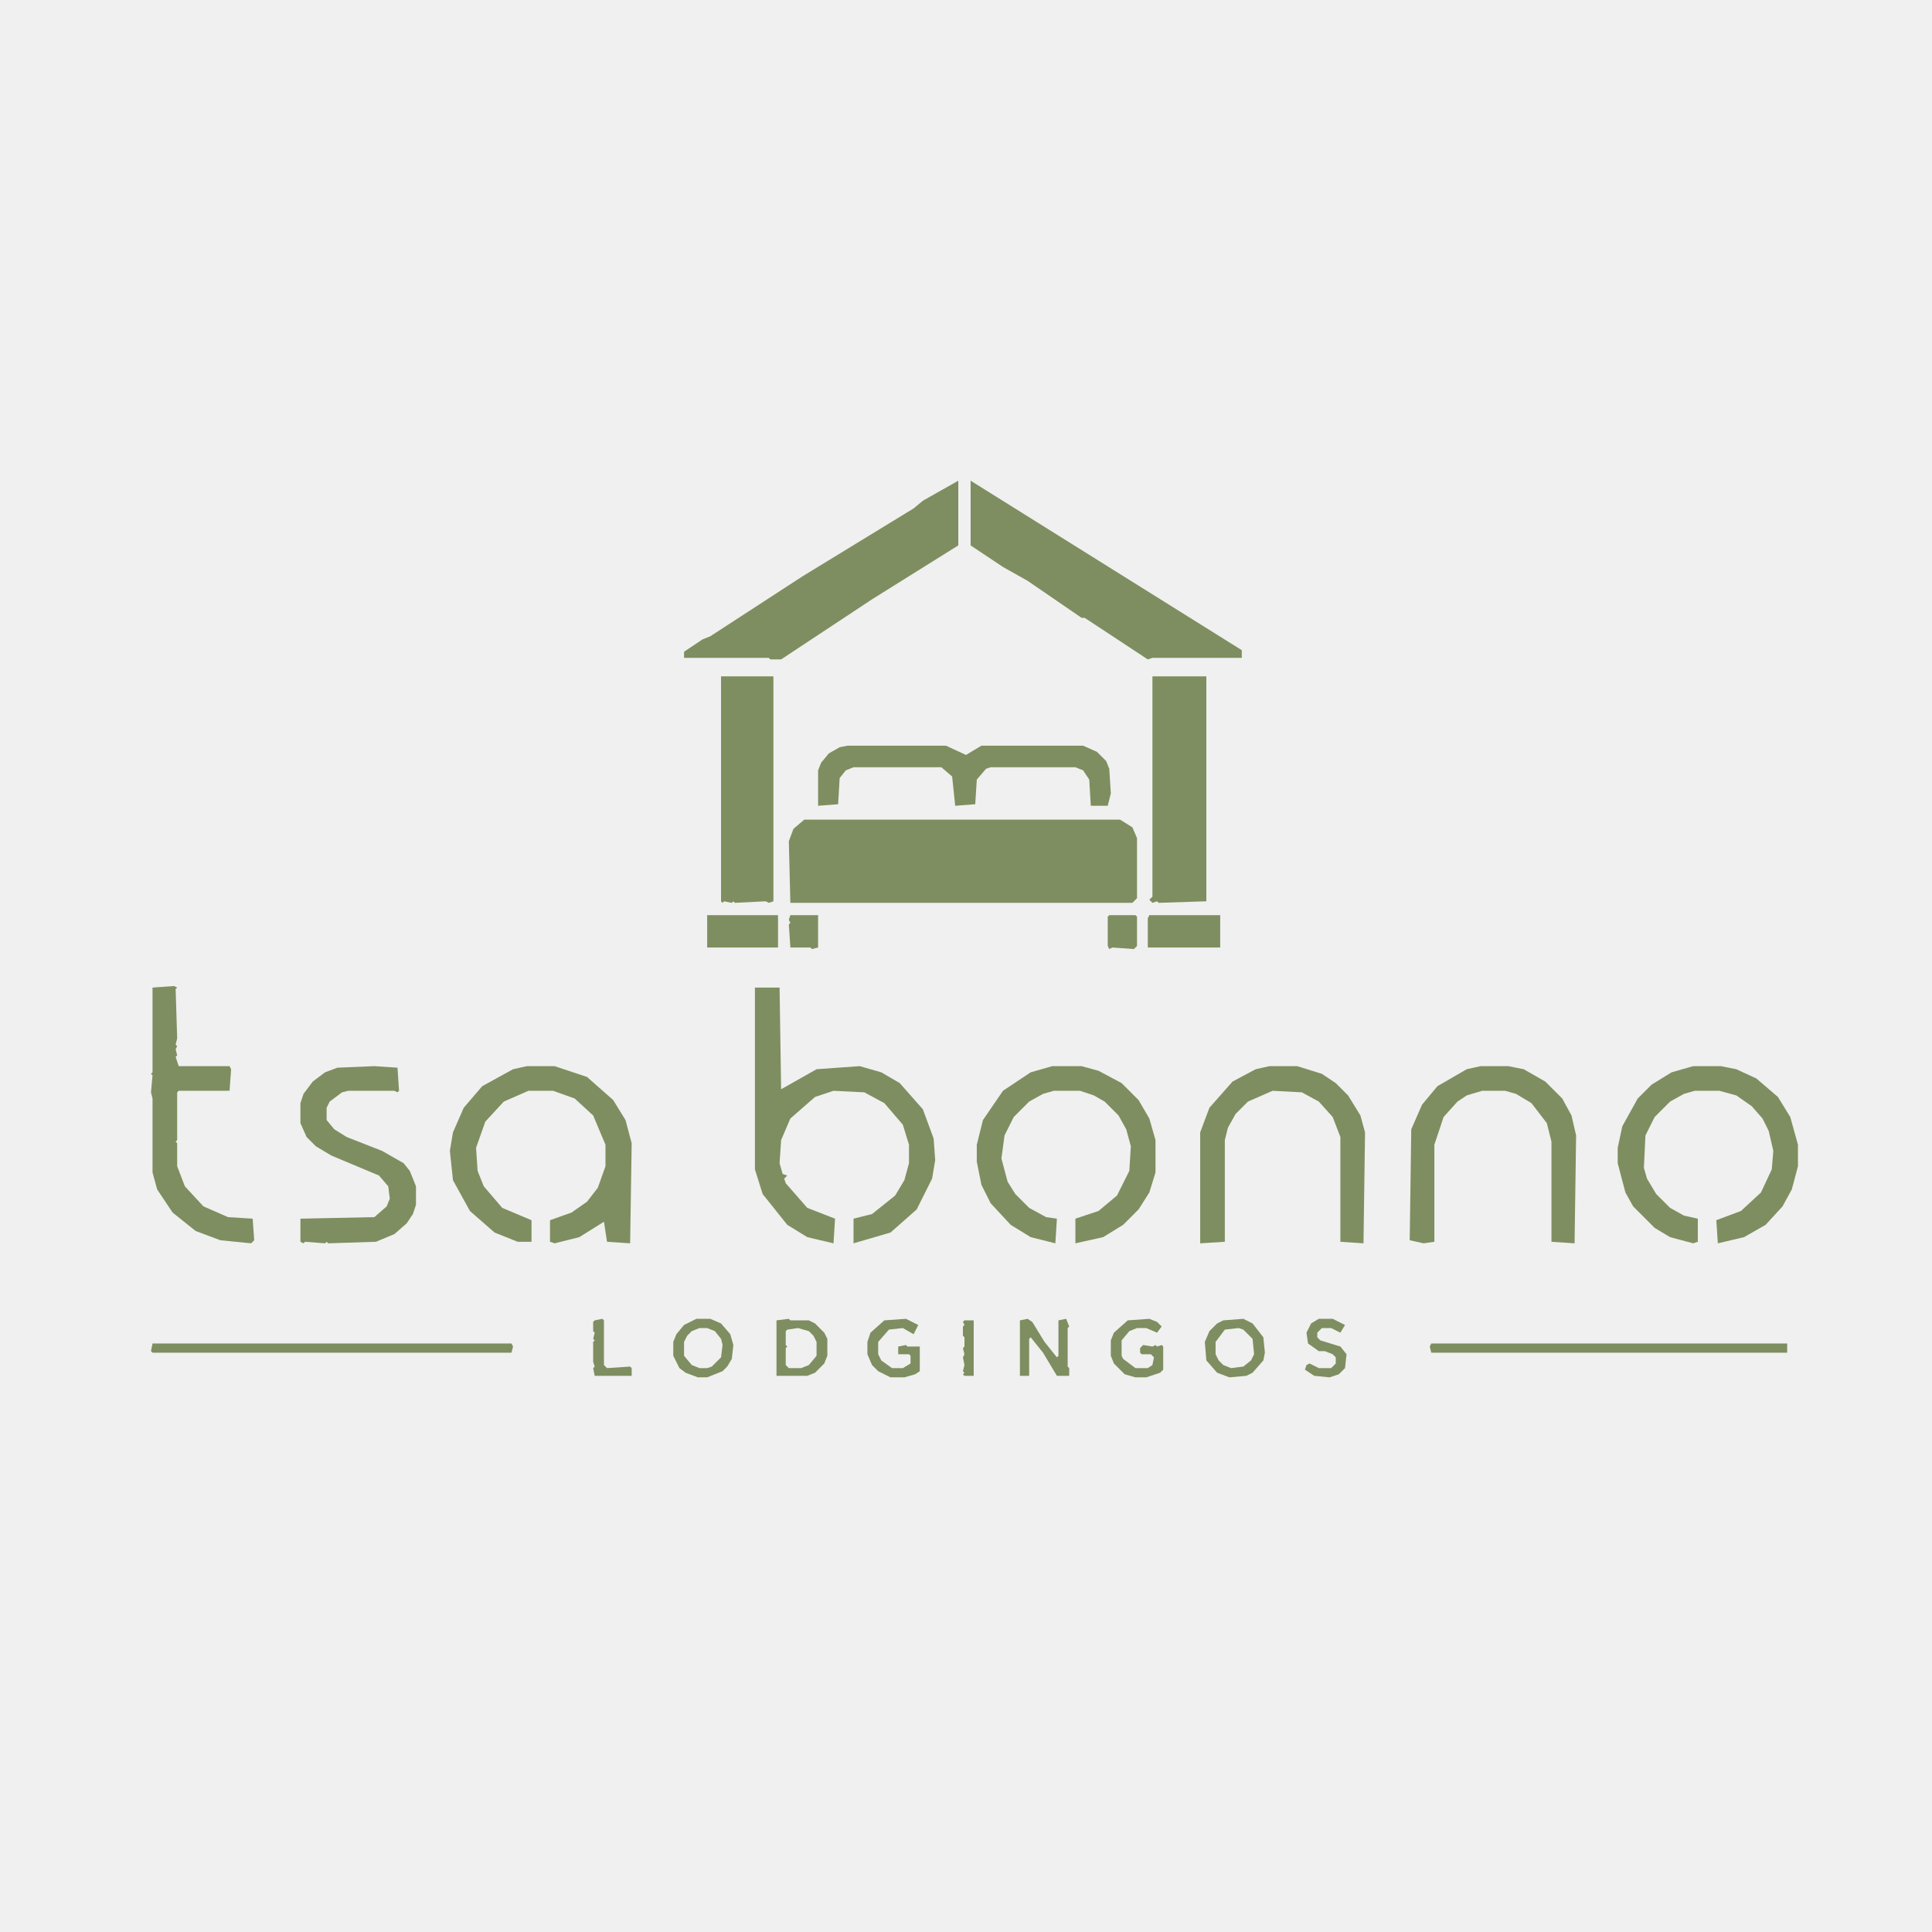
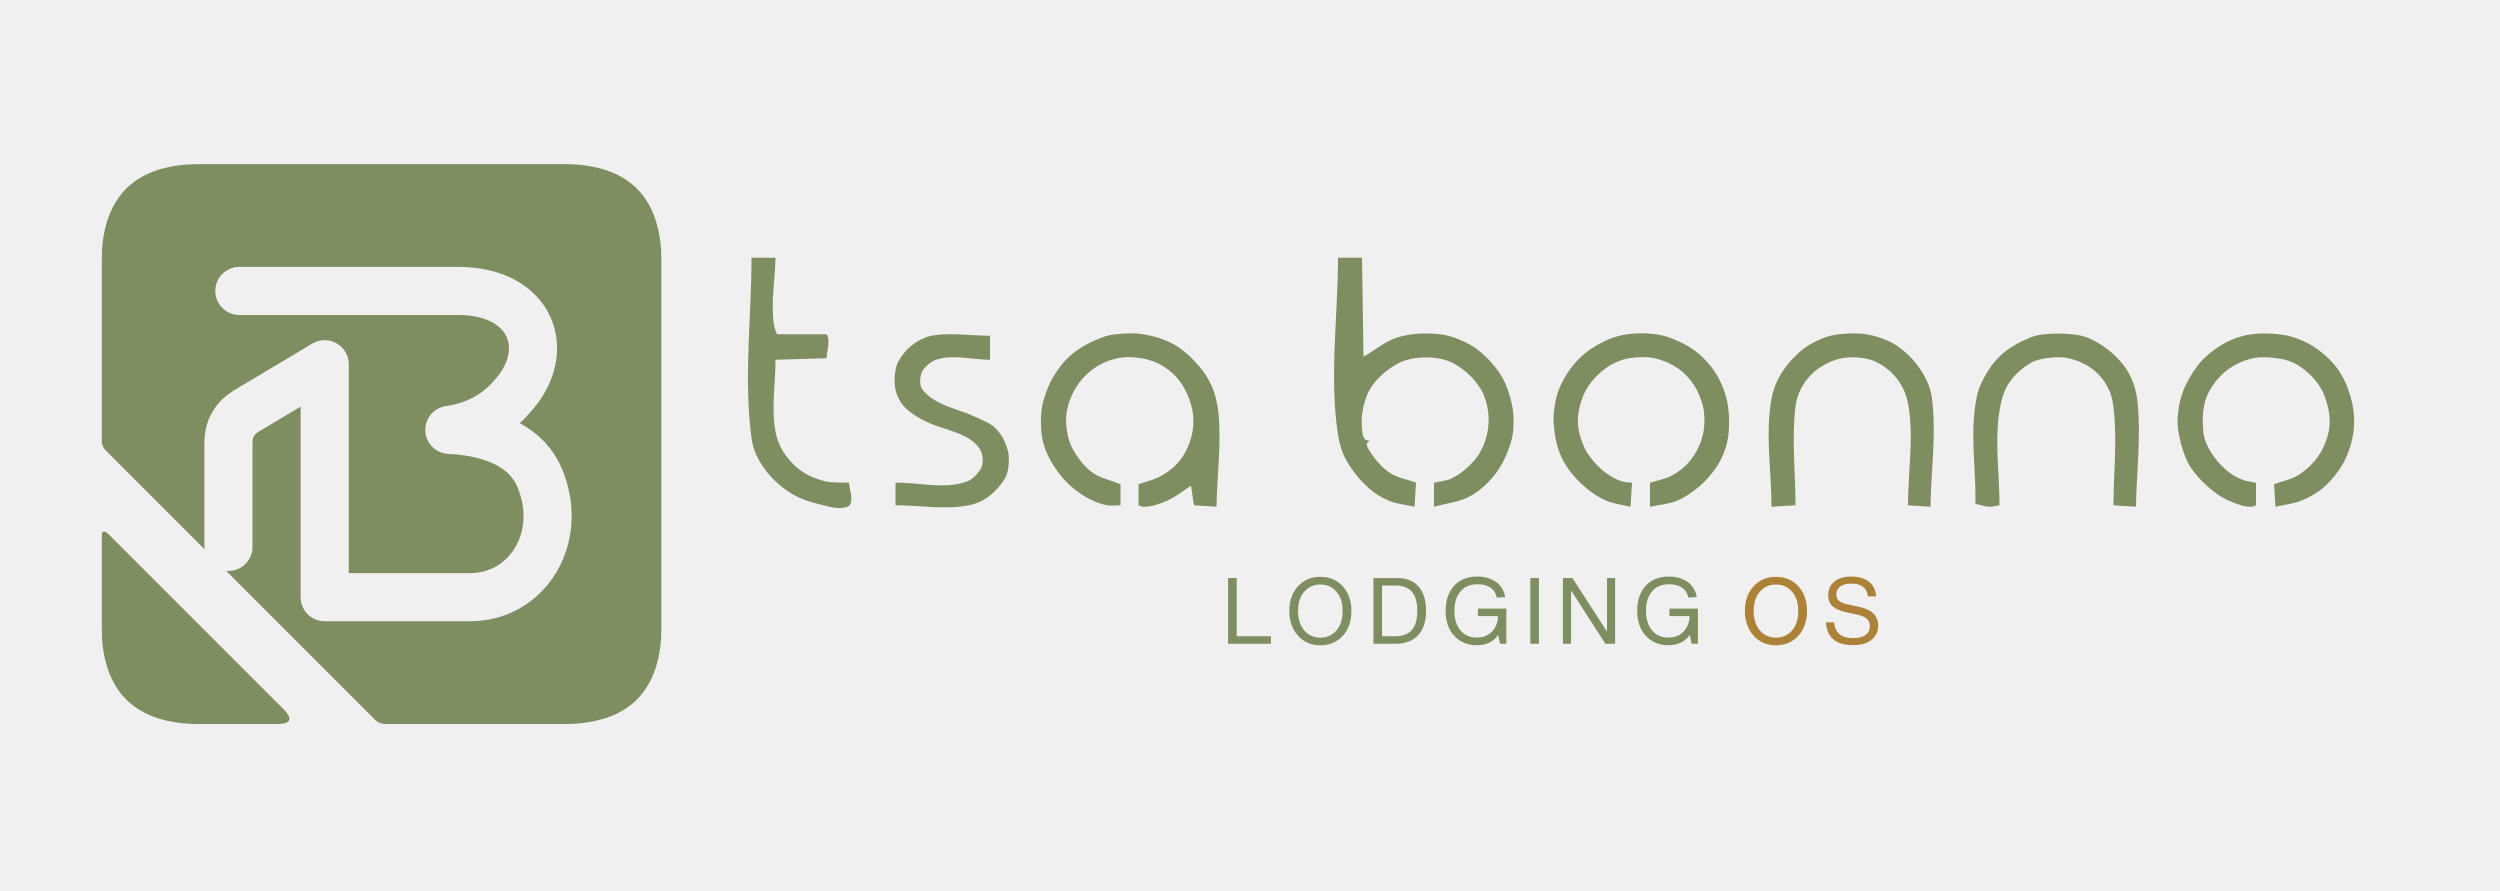
- <svg xmlns="http://www.w3.org/2000/svg" width="1254" height="1254" viewBox="0 0 1254 1254" role="img" aria-label="tsa bonno lodgingos logo">
-   <path d="M 928.0 874.0 L 929.0 878.0 L 1160.0 878.0 L 1160.0 872.0 L 929.0 872.0 Z M 98.0 877.0 L 99.0 878.0 L 332.0 878.0 L 333.0 874.0 L 332.0 872.0 L 99.0 872.0 Z M 795.0 863.0 L 804.0 862.0 L 807.0 863.0 L 813.0 869.0 L 814.0 879.0 L 812.0 883.0 L 807.0 887.0 L 799.0 888.0 L 794.0 886.0 L 791.0 883.0 L 789.0 879.0 L 789.0 871.0 Z M 511.0 863.0 L 518.0 862.0 L 525.0 864.0 L 528.0 867.0 L 530.0 871.0 L 530.0 880.0 L 525.0 886.0 L 520.0 888.0 L 512.0 888.0 L 510.0 886.0 L 510.0 875.0 L 511.0 874.0 L 510.0 873.0 L 510.0 864.0 Z M 454.0 862.0 L 459.0 862.0 L 464.0 864.0 L 468.0 869.0 L 469.0 873.0 L 468.0 881.0 L 462.0 887.0 L 459.0 888.0 L 454.0 888.0 L 449.0 886.0 L 444.0 880.0 L 444.0 871.0 L 446.0 867.0 L 449.0 864.0 Z M 626.0 857.0 L 625.0 858.0 L 626.0 860.0 L 625.0 861.0 L 625.0 867.0 L 626.0 868.0 L 626.0 874.0 L 625.0 875.0 L 626.0 879.0 L 625.0 881.0 L 626.0 886.0 L 625.0 890.0 L 626.0 891.0 L 625.0 892.0 L 626.0 893.0 L 632.0 893.0 L 632.0 857.0 Z M 856.0 856.0 L 851.0 859.0 L 848.0 865.0 L 849.0 872.0 L 856.0 877.0 L 860.0 877.0 L 865.0 879.0 L 867.0 881.0 L 867.0 885.0 L 864.0 888.0 L 856.0 888.0 L 850.0 885.0 L 848.0 886.0 L 847.0 889.0 L 853.0 893.0 L 863.0 894.0 L 869.0 892.0 L 873.0 888.0 L 874.0 879.0 L 870.0 874.0 L 857.0 870.0 L 855.0 868.0 L 855.0 865.0 L 858.0 862.0 L 864.0 862.0 L 870.0 865.0 L 873.0 860.0 L 865.0 856.0 Z M 794.0 857.0 L 790.0 859.0 L 785.0 864.0 L 782.0 871.0 L 783.0 883.0 L 790.0 891.0 L 798.0 894.0 L 809.0 893.0 L 813.0 891.0 L 820.0 883.0 L 821.0 878.0 L 820.0 868.0 L 813.0 859.0 L 807.0 856.0 Z M 732.0 857.0 L 723.0 865.0 L 721.0 870.0 L 721.0 880.0 L 723.0 885.0 L 730.0 892.0 L 737.0 894.0 L 744.0 894.0 L 753.0 891.0 L 755.0 889.0 L 755.0 874.0 L 754.0 873.0 L 751.0 874.0 L 750.0 873.0 L 748.0 874.0 L 742.0 873.0 L 740.0 875.0 L 740.0 878.0 L 741.0 879.0 L 747.0 879.0 L 749.0 881.0 L 748.0 886.0 L 745.0 888.0 L 737.0 888.0 L 729.0 882.0 L 728.0 880.0 L 728.0 870.0 L 733.0 864.0 L 738.0 862.0 L 744.0 862.0 L 751.0 865.0 L 754.0 861.0 L 751.0 858.0 L 746.0 856.0 Z M 662.0 857.0 L 662.0 893.0 L 668.0 893.0 L 668.0 869.0 L 669.0 868.0 L 677.0 878.0 L 686.0 893.0 L 694.0 893.0 L 694.0 888.0 L 693.0 887.0 L 693.0 862.0 L 694.0 861.0 L 692.0 856.0 L 687.0 857.0 L 687.0 880.0 L 686.0 881.0 L 678.0 871.0 L 670.0 858.0 L 667.0 856.0 Z M 574.0 857.0 L 565.0 865.0 L 563.0 871.0 L 563.0 879.0 L 566.0 886.0 L 570.0 890.0 L 578.0 894.0 L 587.0 894.0 L 594.0 892.0 L 597.0 890.0 L 597.0 874.0 L 589.0 874.0 L 588.0 873.0 L 583.0 874.0 L 583.0 879.0 L 590.0 879.0 L 591.0 880.0 L 591.0 885.0 L 586.0 888.0 L 579.0 888.0 L 572.0 883.0 L 570.0 879.0 L 570.0 871.0 L 577.0 863.0 L 586.0 862.0 L 593.0 866.0 L 596.0 860.0 L 588.0 856.0 Z M 504.0 857.0 L 504.0 893.0 L 524.0 893.0 L 529.0 891.0 L 535.0 885.0 L 537.0 880.0 L 537.0 869.0 L 535.0 865.0 L 529.0 859.0 L 525.0 857.0 L 513.0 857.0 L 512.0 856.0 Z M 452.0 856.0 L 444.0 860.0 L 439.0 866.0 L 437.0 871.0 L 437.0 880.0 L 441.0 888.0 L 445.0 891.0 L 453.0 894.0 L 459.0 894.0 L 469.0 890.0 L 472.0 887.0 L 475.0 882.0 L 476.0 873.0 L 474.0 866.0 L 468.0 859.0 L 461.0 856.0 Z M 386.0 857.0 L 385.0 858.0 L 385.0 864.0 L 386.0 865.0 L 385.0 869.0 L 386.0 870.0 L 385.0 871.0 L 385.0 884.0 L 386.0 887.0 L 385.0 888.0 L 386.0 893.0 L 410.0 893.0 L 410.0 888.0 L 409.0 887.0 L 394.0 888.0 L 392.0 886.0 L 392.0 857.0 L 391.0 856.0 Z M 1085.0 696.0 L 1072.0 704.0 L 1063.0 713.0 L 1053.0 731.0 L 1050.0 745.0 L 1050.0 755.0 L 1055.0 774.0 L 1060.0 783.0 L 1074.0 797.0 L 1084.0 803.0 L 1099.0 807.0 L 1102.0 806.0 L 1102.0 791.0 L 1093.0 789.0 L 1084.0 784.0 L 1075.0 775.0 L 1069.0 765.0 L 1067.0 758.0 L 1068.0 737.0 L 1074.0 725.0 L 1084.0 715.0 L 1093.0 710.0 L 1100.0 708.0 L 1116.0 708.0 L 1127.0 711.0 L 1137.0 718.0 L 1144.0 726.0 L 1148.0 734.0 L 1151.0 747.0 L 1150.0 759.0 L 1143.0 774.0 L 1130.0 786.0 L 1114.0 792.0 L 1115.0 807.0 L 1132.0 803.0 L 1146.0 795.0 L 1157.0 783.0 L 1163.0 772.0 L 1167.0 757.0 L 1167.0 743.0 L 1162.0 725.0 L 1154.0 712.0 L 1140.0 700.0 L 1127.0 694.0 L 1117.0 692.0 L 1099.0 692.0 Z M 933.0 705.0 L 923.0 717.0 L 916.0 733.0 L 915.0 805.0 L 924.0 807.0 L 931.0 806.0 L 931.0 743.0 L 937.0 725.0 L 946.0 715.0 L 952.0 711.0 L 962.0 708.0 L 977.0 708.0 L 984.0 710.0 L 994.0 716.0 L 1004.0 729.0 L 1007.0 741.0 L 1007.0 806.0 L 1022.0 807.0 L 1023.0 737.0 L 1020.0 724.0 L 1014.0 713.0 L 1003.0 702.0 L 989.0 694.0 L 979.0 692.0 L 961.0 692.0 L 952.0 694.0 Z M 800.0 702.0 L 785.0 719.0 L 779.0 735.0 L 779.0 807.0 L 795.0 806.0 L 795.0 740.0 L 797.0 732.0 L 802.0 723.0 L 810.0 715.0 L 826.0 708.0 L 845.0 709.0 L 856.0 715.0 L 865.0 725.0 L 870.0 738.0 L 870.0 806.0 L 885.0 807.0 L 886.0 735.0 L 883.0 724.0 L 875.0 711.0 L 867.0 703.0 L 858.0 697.0 L 842.0 692.0 L 824.0 692.0 L 815.0 694.0 Z M 669.0 696.0 L 651.0 708.0 L 638.0 727.0 L 634.0 743.0 L 634.0 754.0 L 637.0 769.0 L 643.0 781.0 L 656.0 795.0 L 669.0 803.0 L 685.0 807.0 L 686.0 791.0 L 679.0 790.0 L 668.0 784.0 L 659.0 775.0 L 654.0 767.0 L 650.0 752.0 L 652.0 737.0 L 658.0 725.0 L 668.0 715.0 L 677.0 710.0 L 684.0 708.0 L 701.0 708.0 L 710.0 711.0 L 717.0 715.0 L 726.0 724.0 L 731.0 733.0 L 734.0 744.0 L 733.0 760.0 L 725.0 776.0 L 713.0 786.0 L 698.0 791.0 L 698.0 807.0 L 716.0 803.0 L 729.0 795.0 L 739.0 785.0 L 746.0 774.0 L 750.0 761.0 L 750.0 740.0 L 746.0 726.0 L 739.0 714.0 L 728.0 703.0 L 713.0 695.0 L 702.0 692.0 L 683.0 692.0 Z M 313.0 705.0 L 301.0 719.0 L 294.0 735.0 L 292.0 747.0 L 294.0 766.0 L 305.0 786.0 L 321.0 800.0 L 336.0 806.0 L 345.0 806.0 L 345.0 792.0 L 326.0 784.0 L 314.0 770.0 L 310.0 760.0 L 309.0 745.0 L 315.0 728.0 L 327.0 715.0 L 343.0 708.0 L 359.0 708.0 L 373.0 713.0 L 385.0 724.0 L 393.0 743.0 L 393.0 757.0 L 388.0 771.0 L 381.0 780.0 L 371.0 787.0 L 357.0 792.0 L 357.0 806.0 L 360.0 807.0 L 376.0 803.0 L 392.0 793.0 L 394.0 806.0 L 409.0 807.0 L 410.0 742.0 L 406.0 727.0 L 398.0 714.0 L 381.0 699.0 L 360.0 692.0 L 342.0 692.0 L 333.0 694.0 Z M 258.0 693.0 L 243.0 692.0 L 219.0 693.0 L 211.0 696.0 L 203.0 702.0 L 197.0 710.0 L 195.0 716.0 L 195.0 729.0 L 199.0 738.0 L 205.0 744.0 L 215.0 750.0 L 246.0 763.0 L 252.0 770.0 L 253.0 778.0 L 251.0 783.0 L 243.0 790.0 L 195.0 791.0 L 195.0 806.0 L 197.0 807.0 L 198.0 806.0 L 211.0 807.0 L 212.0 806.0 L 213.0 807.0 L 244.0 806.0 L 256.0 801.0 L 264.0 794.0 L 268.0 788.0 L 270.0 782.0 L 270.0 770.0 L 266.0 760.0 L 262.0 755.0 L 248.0 747.0 L 225.0 738.0 L 217.0 733.0 L 212.0 727.0 L 212.0 719.0 L 214.0 715.0 L 222.0 709.0 L 226.0 708.0 L 256.0 708.0 L 258.0 709.0 L 259.0 708.0 Z M 490.0 641.0 L 490.0 759.0 L 495.0 775.0 L 511.0 795.0 L 524.0 803.0 L 541.0 807.0 L 542.0 791.0 L 524.0 784.0 L 510.0 768.0 L 509.0 765.0 L 511.0 763.0 L 508.0 762.0 L 506.0 755.0 L 507.0 740.0 L 513.0 726.0 L 529.0 712.0 L 541.0 708.0 L 561.0 709.0 L 574.0 716.0 L 586.0 730.0 L 590.0 743.0 L 590.0 755.0 L 587.0 766.0 L 581.0 776.0 L 566.0 788.0 L 554.0 791.0 L 554.0 807.0 L 578.0 800.0 L 595.0 785.0 L 605.0 765.0 L 607.0 753.0 L 606.0 739.0 L 599.0 720.0 L 584.0 703.0 L 572.0 696.0 L 558.0 692.0 L 530.0 694.0 L 507.0 707.0 L 506.0 641.0 Z M 99.0 641.0 L 99.0 696.0 L 98.0 697.0 L 99.0 698.0 L 98.0 709.0 L 99.0 713.0 L 99.0 761.0 L 102.0 772.0 L 112.0 787.0 L 127.0 799.0 L 143.0 805.0 L 163.0 807.0 L 165.0 805.0 L 164.0 791.0 L 148.0 790.0 L 132.0 783.0 L 120.0 770.0 L 115.0 757.0 L 115.0 742.0 L 114.0 741.0 L 115.0 740.0 L 115.0 709.0 L 116.0 708.0 L 149.0 708.0 L 150.0 694.0 L 149.0 692.0 L 116.0 692.0 L 114.0 686.0 L 115.0 685.0 L 114.0 681.0 L 115.0 679.0 L 114.0 678.0 L 115.0 674.0 L 114.0 642.0 L 115.0 641.0 L 113.0 640.0 Z M 745.0 596.0 L 745.0 615.0 L 792.0 615.0 L 792.0 594.0 L 746.0 594.0 Z M 720.0 594.0 L 719.0 595.0 L 719.0 614.0 L 720.0 616.0 L 722.0 615.0 L 736.0 616.0 L 738.0 614.0 L 738.0 595.0 L 737.0 594.0 Z M 513.0 594.0 L 512.0 597.0 L 513.0 599.0 L 512.0 600.0 L 513.0 615.0 L 526.0 615.0 L 527.0 616.0 L 531.0 615.0 L 531.0 594.0 Z M 459.0 594.0 L 459.0 615.0 L 505.0 615.0 L 505.0 594.0 Z M 512.0 546.0 L 513.0 586.0 L 735.0 586.0 L 738.0 583.0 L 738.0 544.0 L 735.0 537.0 L 727.0 532.0 L 522.0 532.0 L 515.0 538.0 Z M 531.0 500.0 L 531.0 523.0 L 544.0 522.0 L 545.0 505.0 L 549.0 500.0 L 554.0 498.0 L 611.0 498.0 L 618.0 504.0 L 620.0 523.0 L 633.0 522.0 L 634.0 506.0 L 640.0 499.0 L 643.0 498.0 L 698.0 498.0 L 703.0 500.0 L 707.0 506.0 L 708.0 523.0 L 719.0 523.0 L 721.0 515.0 L 720.0 499.0 L 718.0 494.0 L 712.0 488.0 L 703.0 484.0 L 637.0 484.0 L 627.0 490.0 L 614.0 484.0 L 550.0 484.0 L 545.0 485.0 L 538.0 489.0 L 533.0 495.0 Z M 748.0 439.0 L 748.0 582.0 L 746.0 584.0 L 748.0 586.0 L 751.0 585.0 L 752.0 586.0 L 783.0 585.0 L 783.0 439.0 Z M 468.0 439.0 L 468.0 585.0 L 469.0 586.0 L 470.0 585.0 L 475.0 586.0 L 476.0 585.0 L 477.0 586.0 L 497.0 585.0 L 499.0 586.0 L 502.0 585.0 L 502.0 439.0 Z M 630.0 312.0 L 630.0 354.0 L 651.0 368.0 L 667.0 377.0 L 702.0 401.0 L 704.0 401.0 L 745.0 428.0 L 748.0 427.0 L 806.0 427.0 L 806.0 422.0 Z M 622.0 312.0 L 599.0 325.0 L 593.0 330.0 L 521.0 374.0 L 461.0 413.0 L 456.0 415.0 L 444.0 423.0 L 444.0 427.0 L 499.0 427.0 L 500.0 428.0 L 507.0 428.0 L 566.0 389.0 L 622.0 354.0 Z" fill="#7E8E60" fill-rule="evenodd" />
+ <svg xmlns="http://www.w3.org/2000/svg" width="1600" height="570" viewBox="0 0 1600 570" role="img" aria-label="tsa bonno lodgingos logo">
+   <g id="approved-current-icon" transform="translate(65 105) scale(.70)">
+     <defs>
+       <mask id="tb-knockout" maskUnits="userSpaceOnUse" x="0" y="0" width="512" height="512">
+         <rect width="512" height="512" fill="white" />
+         <path d="M126 116 H326 C394 116 414 172 374 214     C360 230 340 240 318 243     C360 245 390 260 401 288 C423 342 389 396 337 396     H204 V183 L132 226 Q116 236 116 255 V350" fill="none" stroke="#000000" stroke-width="44" stroke-linecap="round" stroke-linejoin="round" />
+       </mask>
+     </defs>
+     <g mask="url(#tb-knockout)">
+       <path d="M90 0 H422 Q512 0 512 90 V422 Q512 512 422 512 H260     Q254 512 250 508 L4 262 Q0 258 0 252 V90 Q0 0 90 0 Z" fill="#7E8E60" />
+       <path d="M0 341 Q0 332 7 339 L166 498 Q180 512 160 512 H90     Q0 512 0 422 Z" fill="#7E8E60" />
+     </g>
+   </g>
+   <g transform="translate(480 164) scale(.96) translate(-98 -640)">
+     <path id="original-tsa-bonno-wordmark" d="M 1060 783 C 1063.974 788.269 1068.798 792.938 1074 797 C 1077.064 799.392 1080.42 801.484 1084 803 C 1088.765 805.018 1093.828 807.158 1099 807 C 1100.054 806.968 1101 806.333 1102 806 L 1102 791 C 1099 790.333 1095.873 790.091 1093 789 C 1089.792 787.782 1086.74 786.067 1084 784 C 1080.613 781.445 1077.611 778.344 1075 775 C 1072.608 771.936 1070.547 768.566 1069 765 C 1068.034 762.774 1067.279 760.411 1067 758 C 1066.193 751.039 1066.228 743.78 1068 737 C 1069.131 732.673 1071.385 728.628 1074 725 C 1076.756 721.176 1080.106 717.657 1084 715 C 1088.808 711.718 1094.302 709.192 1100 708 C 1105.22 706.908 1110.714 707.292 1116 708 C 1119.767 708.504 1123.559 709.386 1127 711 C 1130.684 712.728 1133.972 715.283 1137 718 C 1139.637 720.367 1142.025 723.058 1144 726 C 1145.662 728.475 1146.991 731.194 1148 734 C 1149.505 738.185 1150.681 742.564 1151 747 C 1151.288 751.004 1151.031 755.121 1150 759 C 1148.582 764.332 1146.255 769.545 1143 774 C 1139.521 778.762 1135.021 782.907 1130 786 C 1125.15 788.987 1119.333 790 1114 792 L 1115 807 C 1120.667 805.667 1126.583 805.133 1132 803 C 1137.001 801.031 1141.8 798.355 1146 795 C 1150.24 791.613 1153.844 787.414 1157 783 C 1159.429 779.602 1161.451 775.879 1163 772 C 1164.919 767.194 1166.328 762.131 1167 757 C 1167.606 752.373 1167.63 747.624 1167 743 C 1166.159 736.83 1164.49 730.708 1162 725 C 1159.966 720.336 1157.305 715.869 1154 712 C 1150.008 707.326 1145.173 703.319 1140 700 C 1135.983 697.422 1131.538 695.478 1127 694 C 1123.768 692.947 1120.383 692.335 1117 692 C 1111.029 691.409 1104.942 691.168 1099 692 C 1094.194 692.673 1089.441 694.043 1085 696 C 1080.344 698.051 1075.993 700.846 1072 704 C 1068.671 706.63 1065.555 709.613 1063 713 C 1058.867 718.48 1055.412 724.574 1053 731 C 1051.323 735.468 1050.503 740.254 1050 745 C 1049.649 748.315 1049.572 751.694 1050 755 C 1050.84 761.495 1052.557 767.924 1055 774 C 1056.28 777.184 1057.933 780.26 1060 783 Z M 915 805 C 918 805.667 920.929 806.882 924 807 C 926.355 807.09 928.667 806.333 931 806 C 931 785 927.636 763.729 931 743 C 932.013 736.757 933.583 730.322 937 725 C 940.695 719.245 946.069 714.405 952 711 C 955.018 709.267 958.557 708.505 962 708 C 966.947 707.274 972.12 706.909 977 708 C 983.112 709.366 989.12 712.074 994 716 C 998.26 719.427 1001.62 724.078 1004 729 C 1005.795 732.712 1006.496 736.908 1007 741 C 1009.647 762.504 1007 784.333 1007 806 L 1022 807 C 1022.333 783.667 1025.475 760.204 1023 737 C 1022.528 732.578 1021.579 728.157 1020 724 C 1018.517 720.096 1016.502 716.344 1014 713 C 1010.893 708.848 1007.121 705.148 1003 702 C 998.729 698.738 994.034 695.885 989 694 C 985.816 692.808 982.383 692.335 979 692 C 973.029 691.409 966.964 691.345 961 692 C 957.945 692.335 954.863 692.884 952 694 C 945.182 696.658 938.595 700.283 933 705 C 929.019 708.356 925.737 712.571 923 717 C 919.94 721.952 917.231 727.31 916 733 C 910.923 756.459 915.333 781 915 805 Z M 779 807 L 795 806 C 795 784 792.312 761.835 795 740 C 795.336 737.272 795.991 734.557 797 732 C 798.26 728.808 799.933 725.74 802 723 C 804.271 719.989 806.885 717.126 810 715 C 814.808 711.718 820.273 709.042 826 708 C 832.24 706.865 838.898 707.272 845 709 C 849.019 710.138 852.723 712.411 856 715 C 859.519 717.78 862.656 721.177 865 725 C 867.427 728.958 869.152 733.435 870 738 C 874.138 760.286 870 783.333 870 806 L 885 807 C 885.333 783 889.021 758.811 886 735 C 885.522 731.23 884.511 727.487 883 724 C 880.977 719.331 878.154 714.993 875 711 C 872.662 708.041 869.916 705.391 867 703 C 864.212 700.714 861.254 698.553 858 697 C 852.958 694.592 847.524 692.843 842 692 C 836.069 691.095 829.964 691.345 824 692 C 820.945 692.335 817.882 692.934 815 694 C 809.685 695.966 804.446 698.486 800 702 C 794.071 706.686 788.891 712.522 785 719 C 782.067 723.883 780.016 729.395 779 735 C 774.718 758.615 779 783 779 807 Z M 638 727 C 635.746 732.014 634.672 737.544 634 743 C 633.552 746.639 633.639 750.351 634 754 C 634.502 759.074 635.345 764.177 637 769 C 638.451 773.23 640.453 777.324 643 781 C 646.627 786.234 651.076 790.961 656 795 C 659.934 798.227 664.31 801.026 669 803 C 674.067 805.132 679.667 805.667 685 807 L 686 791 C 683.667 790.667 681.237 790.743 679 790 C 675.036 788.684 671.344 786.502 668 784 C 664.603 781.458 661.641 778.32 659 775 C 657.042 772.539 655.252 769.885 654 767 C 651.939 762.253 650.331 757.164 650 752 C 649.677 746.966 650.518 741.822 652 737 C 653.313 732.725 655.385 728.628 658 725 C 660.756 721.176 664.237 717.839 668 715 C 670.74 712.933 673.829 711.313 677 710 C 679.242 709.071 681.597 708.337 684 708 C 689.612 707.214 695.453 706.84 701 708 C 706.698 709.192 712.192 711.718 717 715 C 720.504 717.392 723.445 720.613 726 724 C 728.067 726.74 729.706 729.822 731 733 C 732.433 736.52 733.613 740.219 734 744 C 734.544 749.316 734.389 754.84 733 760 C 731.45 765.758 728.702 771.326 725 776 C 721.767 780.082 717.549 783.466 713 786 C 708.396 788.565 703 789.333 698 791 L 698 807 C 704 805.667 710.304 805.309 716 803 C 720.715 801.088 725.007 798.154 729 795 C 732.699 792.078 736.05 788.677 739 785 C 741.719 781.61 744.178 777.946 746 774 C 747.901 769.884 749.326 765.483 750 761 C 751.041 754.078 750.971 746.932 750 740 C 749.327 735.194 747.904 730.464 746 726 C 744.183 721.741 741.827 717.668 739 714 C 735.834 709.893 732.166 706.087 728 703 C 723.447 699.626 718.266 697.092 713 695 C 709.468 693.597 705.767 692.504 702 692 C 695.723 691.159 689.272 691.122 683 692 C 678.194 692.673 673.405 693.963 669 696 C 662.455 699.027 656.13 702.932 651 708 C 645.541 713.393 641.147 720.001 638 727 Z M 313 705 C 308.23 708.877 304.268 713.794 301 719 C 297.905 723.931 295.658 729.42 294 735 C 292.845 738.887 292.122 742.947 292 747 C 291.808 753.365 292.095 759.923 294 766 C 296.276 773.26 300.231 780.071 305 786 C 309.442 791.522 314.957 796.298 321 800 C 325.592 802.813 330.712 804.982 336 806 C 338.946 806.567 342 806 345 806 L 345 792 C 338.667 789.333 331.551 788.05 326 784 C 321.035 780.377 317.184 775.257 314 770 C 312.14 766.929 310.796 763.501 310 760 C 308.889 755.114 308.319 749.965 309 745 C 309.817 739.047 311.898 733.147 315 728 C 318.044 722.949 322.197 718.421 327 715 C 331.742 711.623 337.302 709.192 343 708 C 348.22 706.908 353.745 707.09 359 708 C 363.883 708.846 368.756 710.442 373 713 C 377.647 715.801 381.875 719.564 385 724 C 388.957 729.618 391.64 736.264 393 743 C 393.924 747.574 393.796 752.402 393 757 C 392.154 761.883 390.385 766.656 388 771 C 386.171 774.332 383.754 777.381 381 780 C 378.051 782.804 374.615 785.132 371 787 C 366.597 789.275 361.667 790.333 357 792 L 357 806 C 358 806.333 358.947 806.96 360 807 C 365.493 807.211 370.94 805.15 376 803 C 381.788 800.54 386.667 796.333 392 793 L 394 806 L 409 807 C 409.333 785.333 412.65 763.507 410 742 C 409.367 736.864 408.044 731.754 406 727 C 403.99 722.326 401.277 717.892 398 714 C 393.133 708.219 387.549 702.771 381 699 C 374.605 695.319 367.283 693.182 360 692 C 354.077 691.039 347.964 691.345 342 692 C 338.945 692.335 335.875 692.915 333 694 C 325.881 696.686 318.904 700.201 313 705 Z M 258 693 C 245 693 231.791 690.68 219 693 C 216.198 693.508 213.498 694.632 211 696 C 208.077 697.601 205.357 699.643 203 702 C 200.643 704.357 198.547 707.047 197 710 C 196.022 711.867 195.338 713.919 195 716 C 194.306 720.277 194.1 724.761 195 729 C 195.682 732.211 197.141 735.294 199 738 C 200.601 740.332 202.771 742.259 205 744 C 208.064 746.392 211.532 748.244 215 750 C 224.997 755.062 236.943 756.402 246 763 C 248.484 764.81 250.757 767.19 252 770 C 253.087 772.458 253.343 775.335 253 778 C 252.771 779.78 252.037 781.535 251 783 C 248.952 785.892 246.304 788.719 243 790 C 228.079 795.785 211 790.667 195 791 L 195 806 C 211.333 806 227.984 809.203 244 806 C 248.249 805.15 252.448 803.483 256 801 C 260.833 797.621 265.001 793.077 268 788 C 269.072 786.185 269.662 784.081 270 782 C 270.641 778.052 270.97 773.881 270 770 C 268.626 764.503 265.948 759.065 262 755 C 258.255 751.144 252.849 749.319 248 747 C 240.573 743.448 232.356 741.698 225 738 C 222.19 736.588 219.37 735.067 217 733 C 215.038 731.289 212.886 729.448 212 727 C 211.092 724.493 211.387 721.595 212 719 C 212.342 717.549 213.045 716.144 214 715 C 216.136 712.441 218.838 710.054 222 709 C 233.384 705.205 246 709 258 709 L 258 693 Z M 490 641 C 490 680.333 484.066 720.117 490 759 C 490.843 764.524 492.376 770.067 495 775 C 499.009 782.538 504.603 789.346 511 795 C 514.812 798.37 519.297 801.059 524 803 C 529.381 805.221 535.333 805.667 541 807 L 542 791 C 536 788.667 529.271 787.696 524 784 C 518.197 779.932 513.523 774.149 510 768 C 509.476 767.085 509.333 766 509 765 L 511 763 C 510 762.667 508.729 762.761 508 762 C 506.322 760.247 506.256 757.413 506 755 C 505.47 750.017 505.83 744.873 507 740 C 508.186 735.063 510.015 730.107 513 726 C 517.166 720.267 522.851 715.523 529 712 C 532.658 709.904 536.823 708.571 541 708 C 547.613 707.096 554.57 707.207 561 709 C 565.741 710.322 570.167 712.913 574 716 C 578.787 719.855 583.034 724.617 586 730 C 588.188 733.971 589.326 738.517 590 743 C 590.595 746.956 590.531 751.035 590 755 C 589.496 758.767 588.492 762.504 587 766 C 585.474 769.575 583.558 773.073 581 776 C 576.786 780.821 571.738 785.158 566 788 C 562.305 789.83 558 790 554 791 L 554 807 C 562 804.667 570.7 804.02 578 800 C 584.62 796.354 590.392 790.99 595 785 C 599.545 779.092 602.695 772.088 605 765 C 606.254 761.144 606.81 757.051 607 753 C 607.219 748.327 606.985 743.574 606 739 C 604.579 732.402 602.458 725.796 599 720 C 595.128 713.51 589.838 707.798 584 703 C 580.422 700.06 576.259 697.817 572 696 C 567.536 694.096 562.827 692.501 558 692 C 548.693 691.033 538.959 691.299 530 694 C 521.568 696.543 514.667 702.667 507 707 L 506 641 L 490 641 Z M 99 641 C 99 681 93.691 721.354 99 761 C 99.504 764.767 100.426 768.541 102 772 C 104.489 777.469 107.939 782.571 112 787 C 116.327 791.72 121.433 795.836 127 799 C 131.952 801.814 137.453 803.706 143 805 C 149.525 806.522 156.69 809.252 163 807 C 163.888 806.683 164.67 805.883 165 805 C 166.635 800.617 164.333 795.667 164 791 C 158.667 790.667 153.194 791.257 148 790 C 142.342 788.631 136.742 786.377 132 783 C 127.197 779.579 123.114 775.008 120 770 C 117.548 766.057 115.848 761.565 115 757 C 112.079 741.269 115 725 115 709 L 149 708 C 149.333 703.333 150.912 698.589 150 694 C 149.855 693.269 149.333 692.667 149 692 L 116 692 C 115.333 690 114.315 688.085 114 686 C 111.761 671.164 114.667 656 115 641 L 99 641 Z" fill="#7E8E60" fill-rule="evenodd" />
+   </g>
+   <g id="helvetica-subtext" data-font="HelveticaNowText Regular" aria-label="LODGING OS" transform="translate(780.9732 360.3181) scale(0.0590604)">
+     <g fill="#7E8E60">
+       <path transform="translate(0 0)" d="M 178 163 L 178 794 L 549 794 L 549 875 L 85 875 L 85 163 Z" />
+       <path transform="translate(684 0)" d="M 644 788 C 580.667 857.333 499.333 892 400 892 C 300.667 892 220 857 158 787 C 95.333 718.333 64 629 64 519 C 64 410.333 95.333 321.667 158 253 C 220 184.333 300.667 150 400 150 C 500 150 581.333 184.333 644 253 C 706 322.333 737 411 737 519 C 737 629.667 706 719.333 644 788 Z M 159 519 C 159 607 181.333 677.333 226 730 C 270.667 782.667 329 809 401 809 C 473 809 531.333 782.667 576 730 C 620 678 642 607.667 642 519 C 642 431.667 619.667 362.333 575 311 C 530.333 259 472.333 233 401 233 C 329.667 233 271.333 259 226 311 C 181.333 362.333 159 431.667 159 519 Z" />
+       <path transform="translate(1575 0)" d="M 85 163 L 342 163 C 443.333 163 520.833 194 574.5 256 C 628.167 318 655 405.667 655 519 C 655 631 626.667 718.333 570 781 C 513.333 843.667 430.667 875 322 875 L 85 875 Z M 178 794 L 318 794 C 400 794 460.833 771.333 500.5 726 C 540.167 680.667 560 611.667 560 519 C 560 425.667 540.5 356.5 501.5 311.5 C 462.5 266.5 403 244 323 244 L 178 244 Z" />
+       <path transform="translate(2378 0)" d="M 414 575 L 414 494 L 722 494 L 722 875 L 654 875 L 633 779 C 582.333 853.667 505 891 401 891 C 302.333 891 221.333 857.333 158 790 C 95.333 723.333 64 632.333 64 517 C 64 404.333 94.667 314.333 156 247 C 216.667 180.333 300.333 147 407 147 C 487.667 147 555.667 166.667 611 206 C 665.667 246 698.333 300.333 709 369 L 619 375 C 609 327.667 585.667 291.667 549 267 C 512.333 242.333 466.667 230 412 230 C 332 230 269.833 255.667 225.5 307 C 181.167 358.333 159 429.333 159 520 C 159 606.667 180.667 676.333 224 729 C 266.667 781.667 326.333 808 403 808 C 463 808 512.667 791 552 757 C 591.333 723 617.333 675.333 630 614 L 630 575 Z" />
+       <path transform="translate(3275 0)" d="M 178 875 L 85 875 L 85 163 L 178 163 Z" />
+       <path transform="translate(3628 0)" d="M 563 744 L 563 163 L 651 163 L 651 875 L 545 875 L 173 297 L 173 875 L 85 875 L 85 163 L 188 163 Z" />
+       <path transform="translate(4454 0)" d="M 414 575 L 414 494 L 722 494 L 722 875 L 654 875 L 633 779 C 582.333 853.667 505 891 401 891 C 302.333 891 221.333 857.333 158 790 C 95.333 723.333 64 632.333 64 517 C 64 404.333 94.667 314.333 156 247 C 216.667 180.333 300.333 147 407 147 C 487.667 147 555.667 166.667 611 206 C 665.667 246 698.333 300.333 709 369 L 619 375 C 609 327.667 585.667 291.667 549 267 C 512.333 242.333 466.667 230 412 230 C 332 230 269.833 255.667 225.5 307 C 181.167 358.333 159 429.333 159 520 C 159 606.667 180.667 676.333 224 729 C 266.667 781.667 326.333 808 403 808 C 463 808 512.667 791 552 757 C 591.333 723 617.333 675.333 630 614 L 630 575 Z" />
+     </g>
+     <g transform="translate(5621 0)" fill="#AC8238">
+       <path transform="translate(0 0)" d="M 644 788 C 580.667 857.333 499.333 892 400 892 C 300.667 892 220 857 158 787 C 95.333 718.333 64 629 64 519 C 64 410.333 95.333 321.667 158 253 C 220 184.333 300.667 150 400 150 C 500 150 581.333 184.333 644 253 C 706 322.333 737 411 737 519 C 737 629.667 706 719.333 644 788 Z M 159 519 C 159 607 181.333 677.333 226 730 C 270.667 782.667 329 809 401 809 C 473 809 531.333 782.667 576 730 C 620 678 642 607.667 642 519 C 642 431.667 619.667 362.333 575 311 C 530.333 259 472.333 233 401 233 C 329.667 233 271.333 259 226 311 C 181.333 362.333 159 431.667 159 519 Z" />
+       <path transform="translate(891 0)" d="M 342 890 C 160 890 63 808 51 644 L 140 644 C 149.333 757.333 217.667 814 345 814 C 404.333 814 449.5 802.667 480.5 780 C 511.5 757.333 527 725 527 683 C 527 649 515.5 622.167 492.5 602.5 C 469.5 582.833 430.667 567.333 376 556 L 276 535 C 209.333 521 159.333 499.5 126 470.5 C 92.667 441.5 76 401 76 349 C 76 287 98.167 237.833 142.5 201.5 C 186.833 165.167 249 147 329 147 C 408.333 147 471.167 165.667 517.5 203 C 563.833 240.333 589.667 293.333 595 362 L 506 362 C 502 316.667 484.667 282.167 454 258.5 C 423.333 234.833 380.667 223 326 223 C 274.667 223 234.833 233.333 206.5 254 C 178.167 274.667 164 303.667 164 341 C 164 369.667 173.667 392.5 193 409.5 C 212.333 426.5 244 439.667 288 449 L 413 476 C 549 504.667 617 572 617 678 C 617 742.667 593.5 794.167 546.5 832.5 C 499.5 870.833 431.333 890 342 890 Z" />
+     </g>
+   </g>
</svg>
